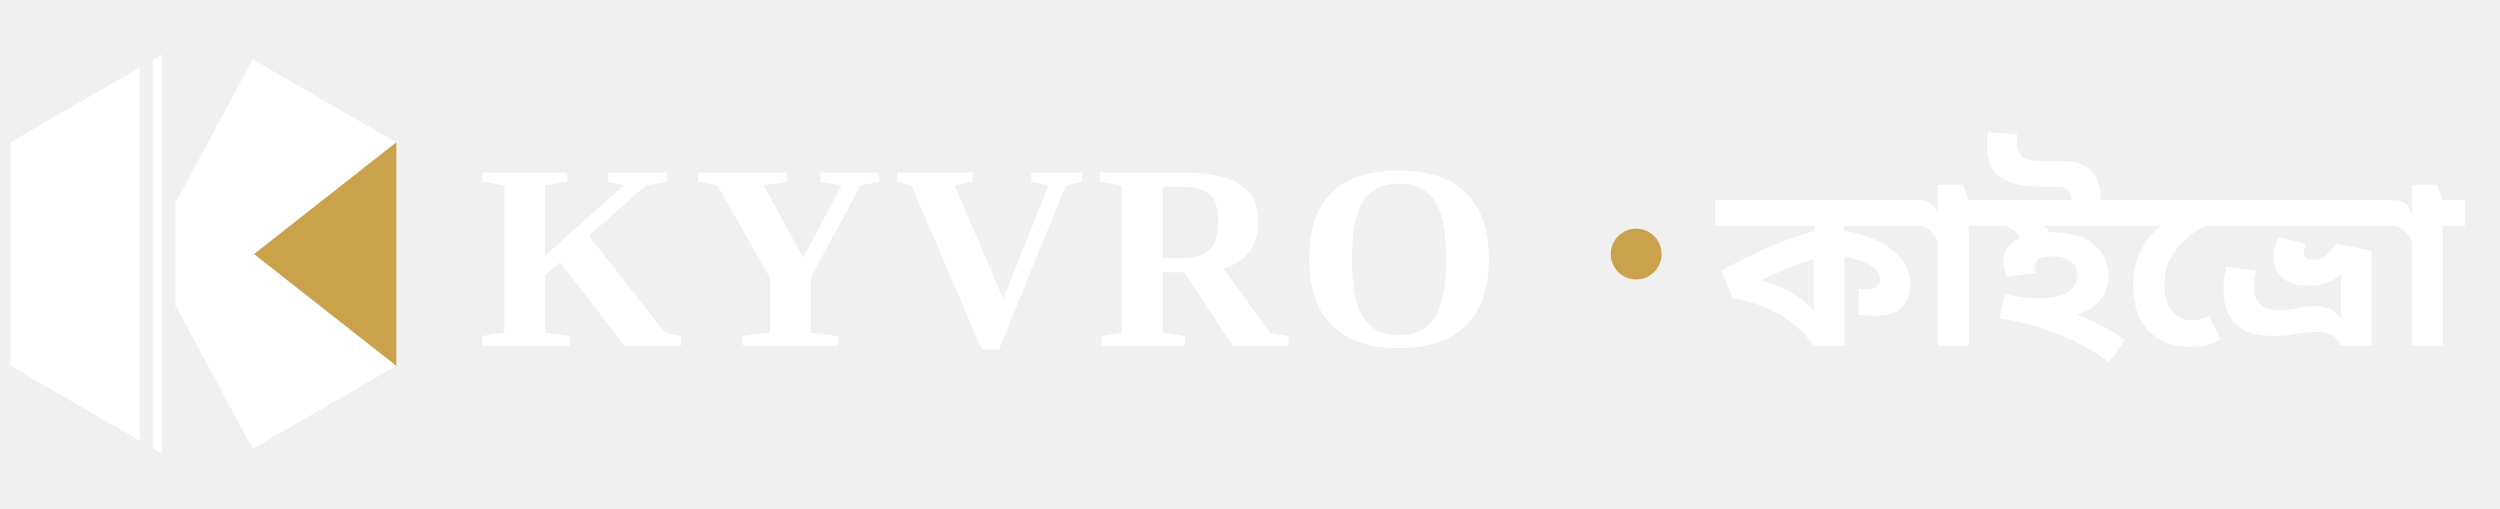
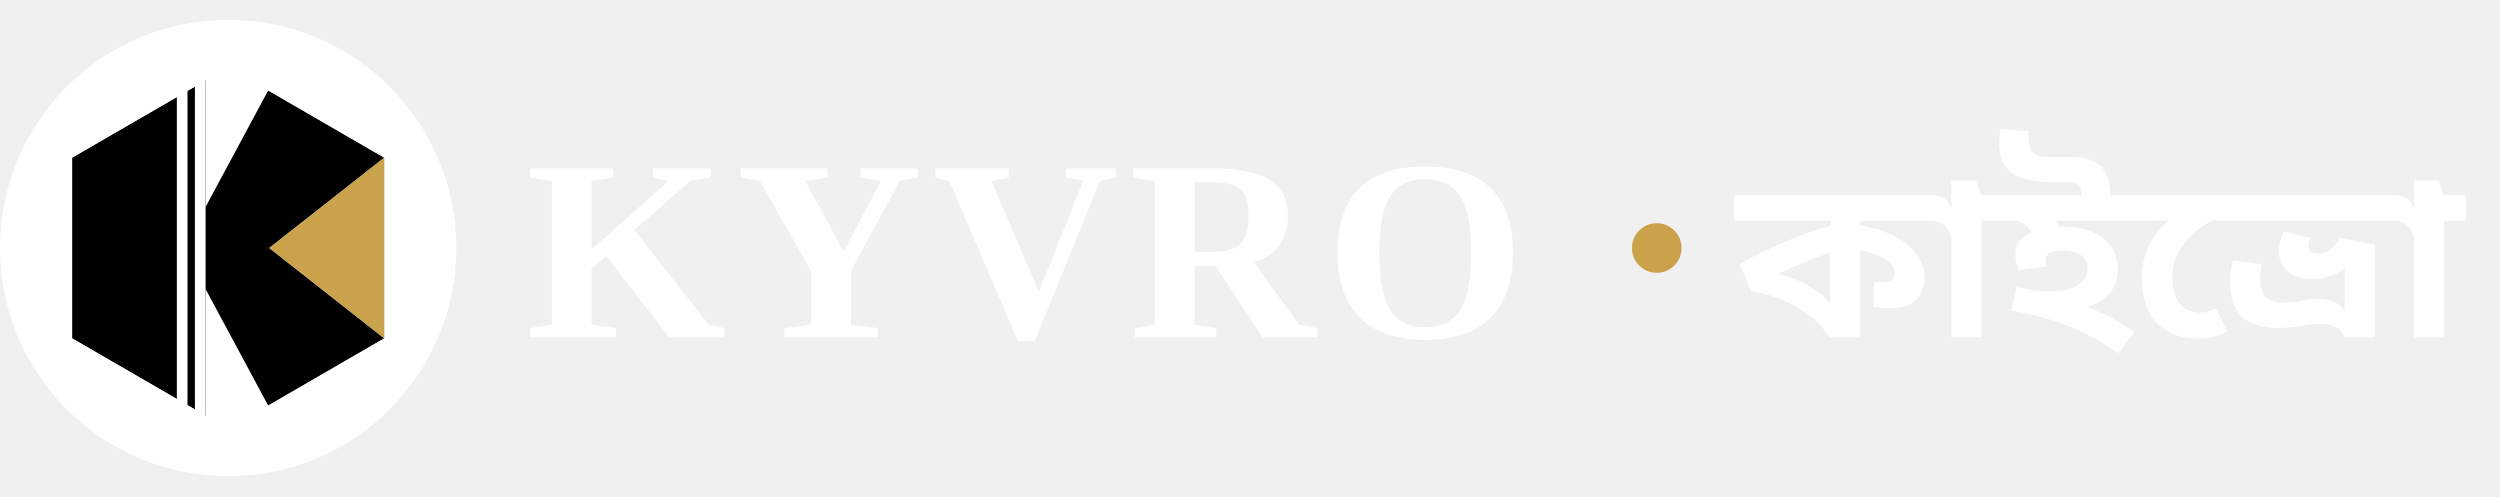
- <svg xmlns="http://www.w3.org/2000/svg" viewBox="0 0 492 100">
-   <g transform="translate(-10 0)">
-     <mask id="kd" maskUnits="userSpaceOnUse" x="0" y="0" width="100" height="100">
-       <polygon points="50,6 88,28 88,72 50,94 12,72 12,28" fill="#fff" />
-       <polygon points="37.5,0 44.5,0 44.5,100 37.5,100" fill="#000" />
-       <polygon points="44.5,0 66,0 44.5,40" fill="#000" />
-       <polygon points="44.5,100 66,100 44.5,60" fill="#000" />
-       <polygon points="40.1,11.73 41.9,10.69 41.9,89.31 40.1,88.27" fill="#fff" />
-       <polygon points="88,28 60,50 88,72" fill="#000" />
-     </mask>
-     <polygon points="50,6 88,28 88,72 50,94 12,72 12,28" fill="#ffffff" mask="url(#kd)" />
-     <polygon points="88,28 60,50 88,72" fill="#C9A24B" />
+ <svg xmlns="http://www.w3.org/2000/svg" viewBox="0 0 504 100">
+   <g transform="translate(0 4) scale(.92)">
+     <circle cx="50" cy="50" r="50" fill="#ffffff" />
+     <g transform="translate(50 50) scale(0.9) translate(-50 -50)">
+       <g transform="translate(0 0)">
+         <mask id="kd" maskUnits="userSpaceOnUse" x="0" y="0" width="100" height="100">
+           <polygon points="50,6 88,28 88,72 50,94 12,72 12,28" fill="#fff" />
+           <polygon points="37.5,0 44.5,0 44.5,100 37.5,100" fill="#000" />
+           <polygon points="44.5,0 66,0 44.5,40" fill="#000" />
+           <polygon points="44.5,100 66,100 44.5,60" fill="#000" />
+           <polygon points="40.1,11.73 41.9,10.69 41.9,89.31 40.1,88.27" fill="#fff" />
+           <polygon points="88,28 60,50 88,72" fill="#000" />
+         </mask>
+         <polygon points="50,6 88,28 88,72 50,94 12,72 12,28" fill="#000000" mask="url(#kd)" />
+         <polygon points="88,28 60,50 88,72" fill="#C9A24B" />
+       </g>
+     </g>
  </g>
-   <text x="94" y="68" font-family="Georgia, 'Times New Roman', serif" font-weight="700" font-size="52" letter-spacing="2" fill="#ffffff">KYVRO</text>
-   <circle cx="322.0" cy="50" r="5" fill="#C9A24B" />
-   <text x="338.0" y="68" font-family="'Hind Siliguri', 'Kohinoor Bangla', 'Noto Sans Bengali', sans-serif" font-weight="700" font-size="46" fill="#ffffff" lang="bn">কাইভ্রো</text>
+   <text x="106" y="68" font-family="Georgia, 'Times New Roman', serif" font-weight="700" font-size="52" letter-spacing="2" fill="#ffffff">KYVRO</text>
+   <circle cx="334.0" cy="50" r="5" fill="#C9A24B" />
+   <text x="350.0" y="68" font-family="'Hind Siliguri', 'Kohinoor Bangla', 'Noto Sans Bengali', sans-serif" font-weight="700" font-size="46" fill="#ffffff" lang="bn">কাইভ্রো</text>
</svg>
